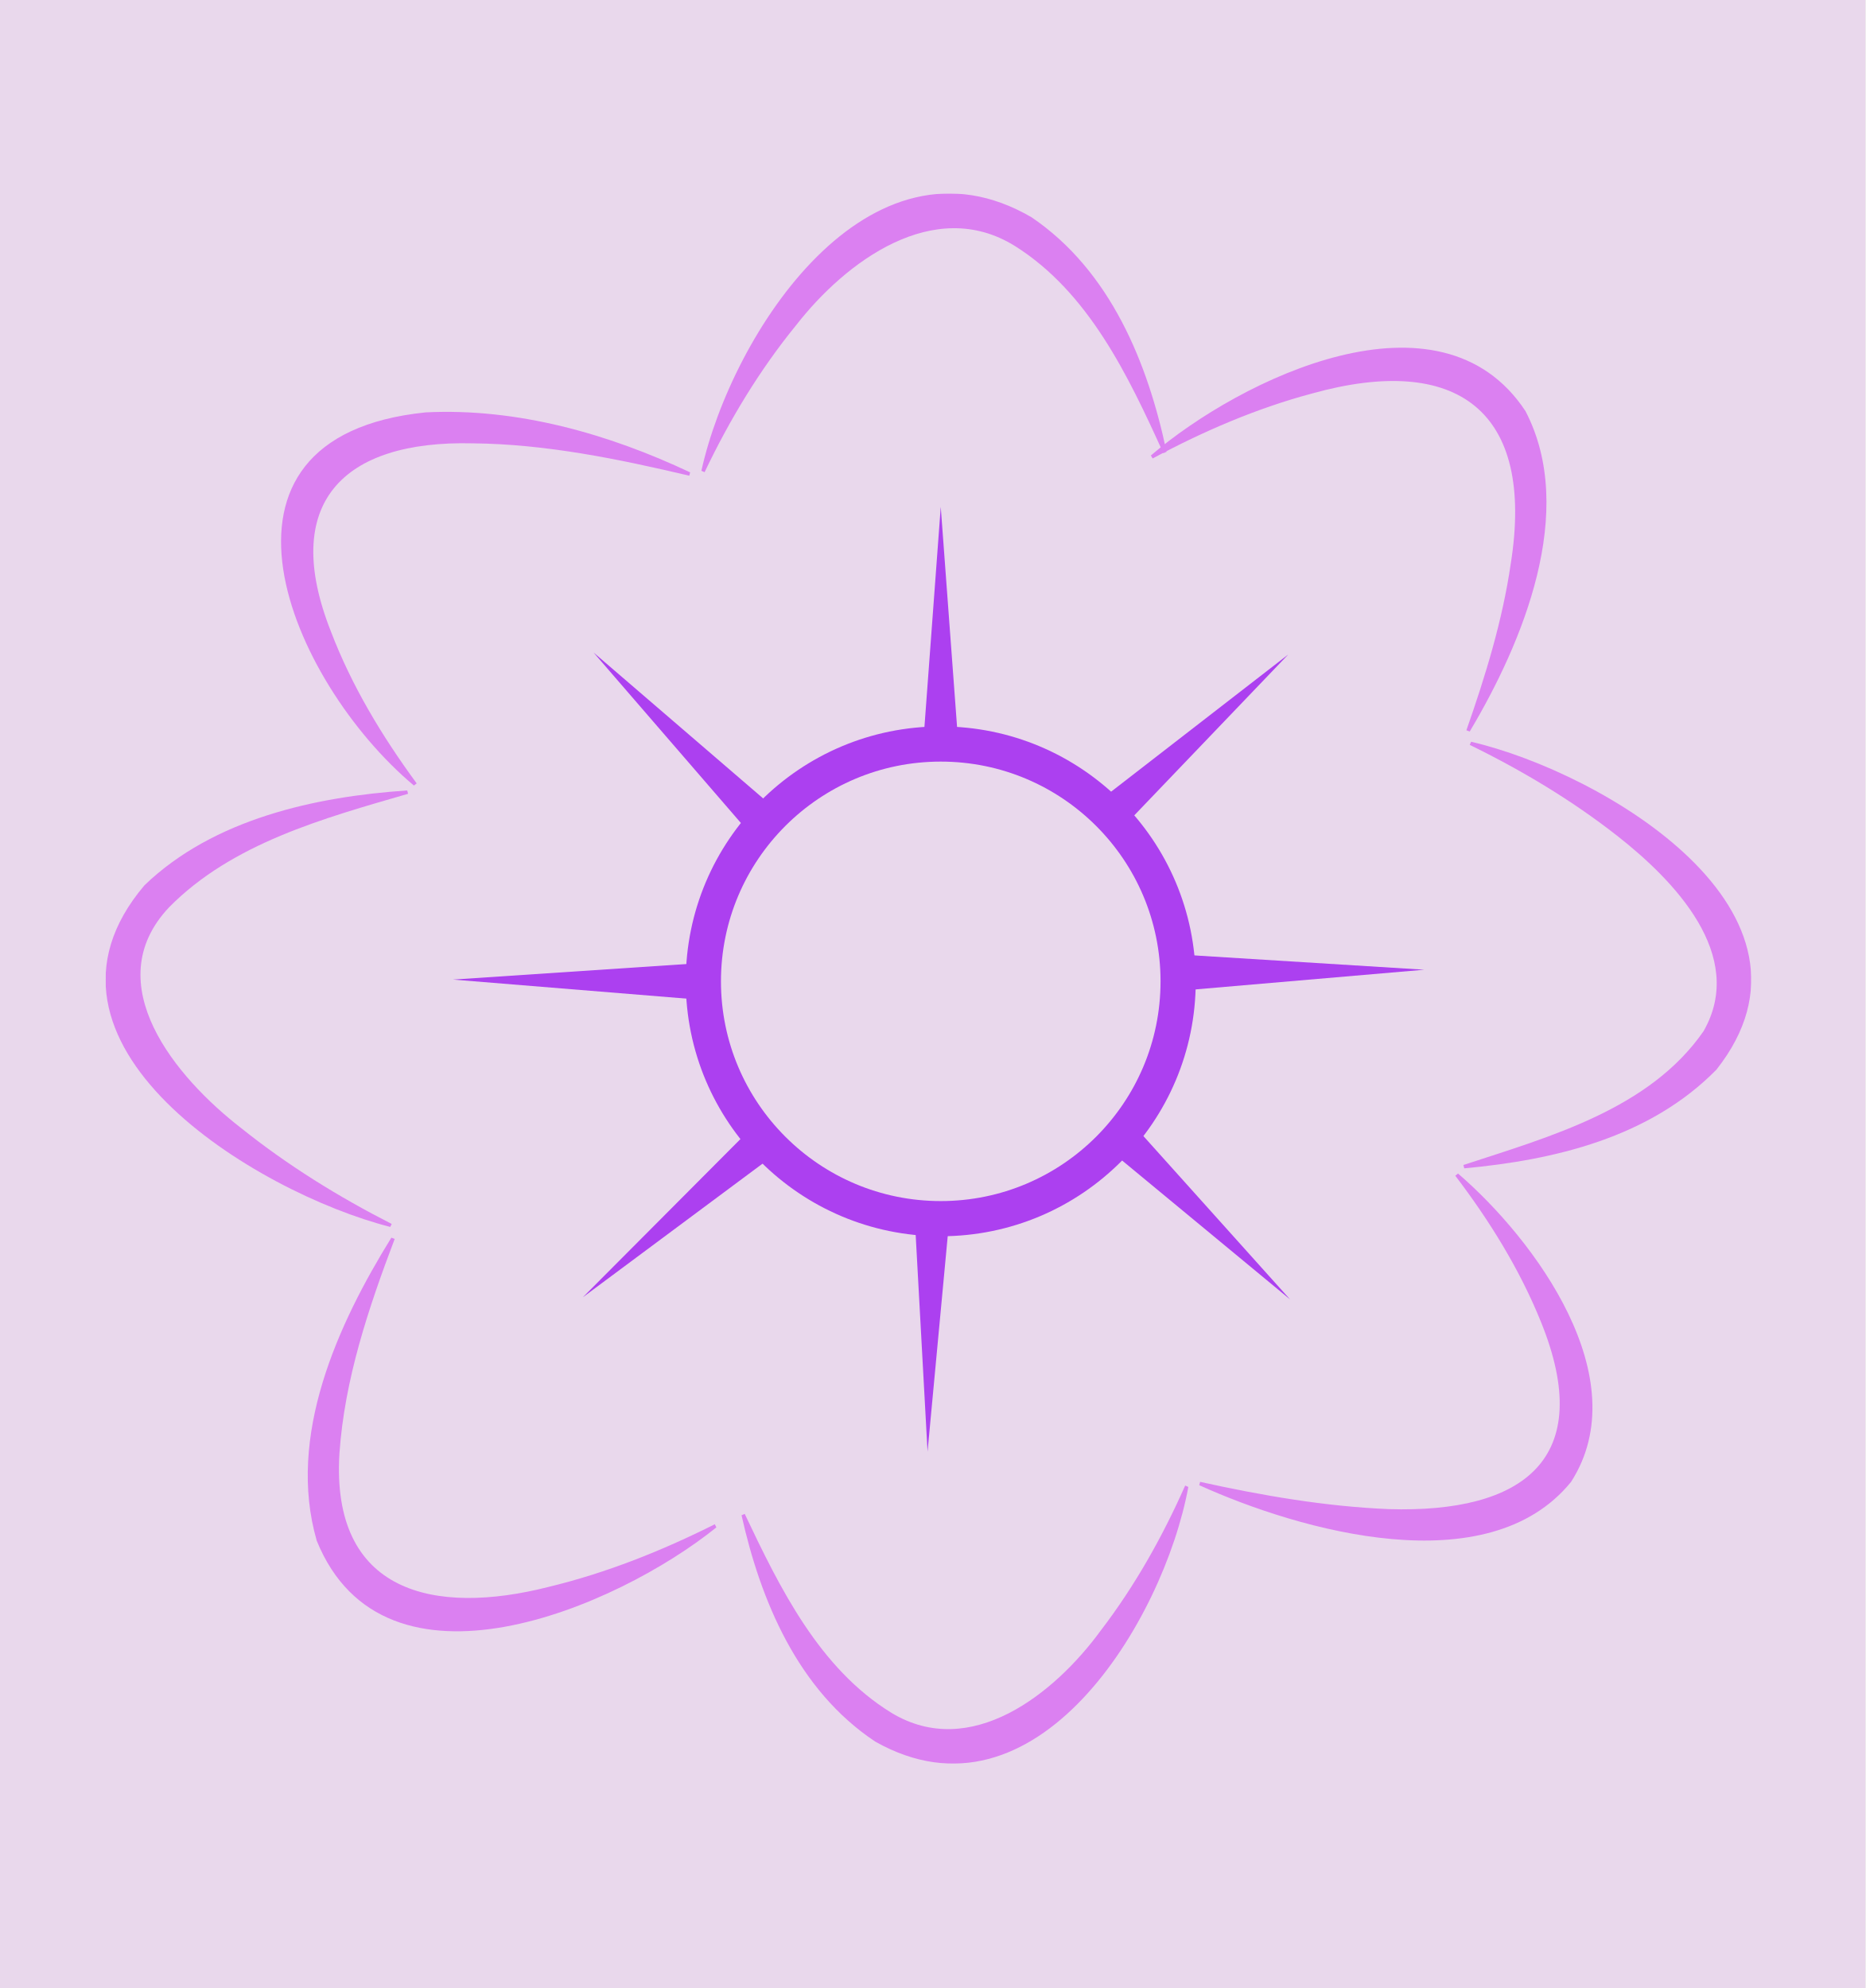
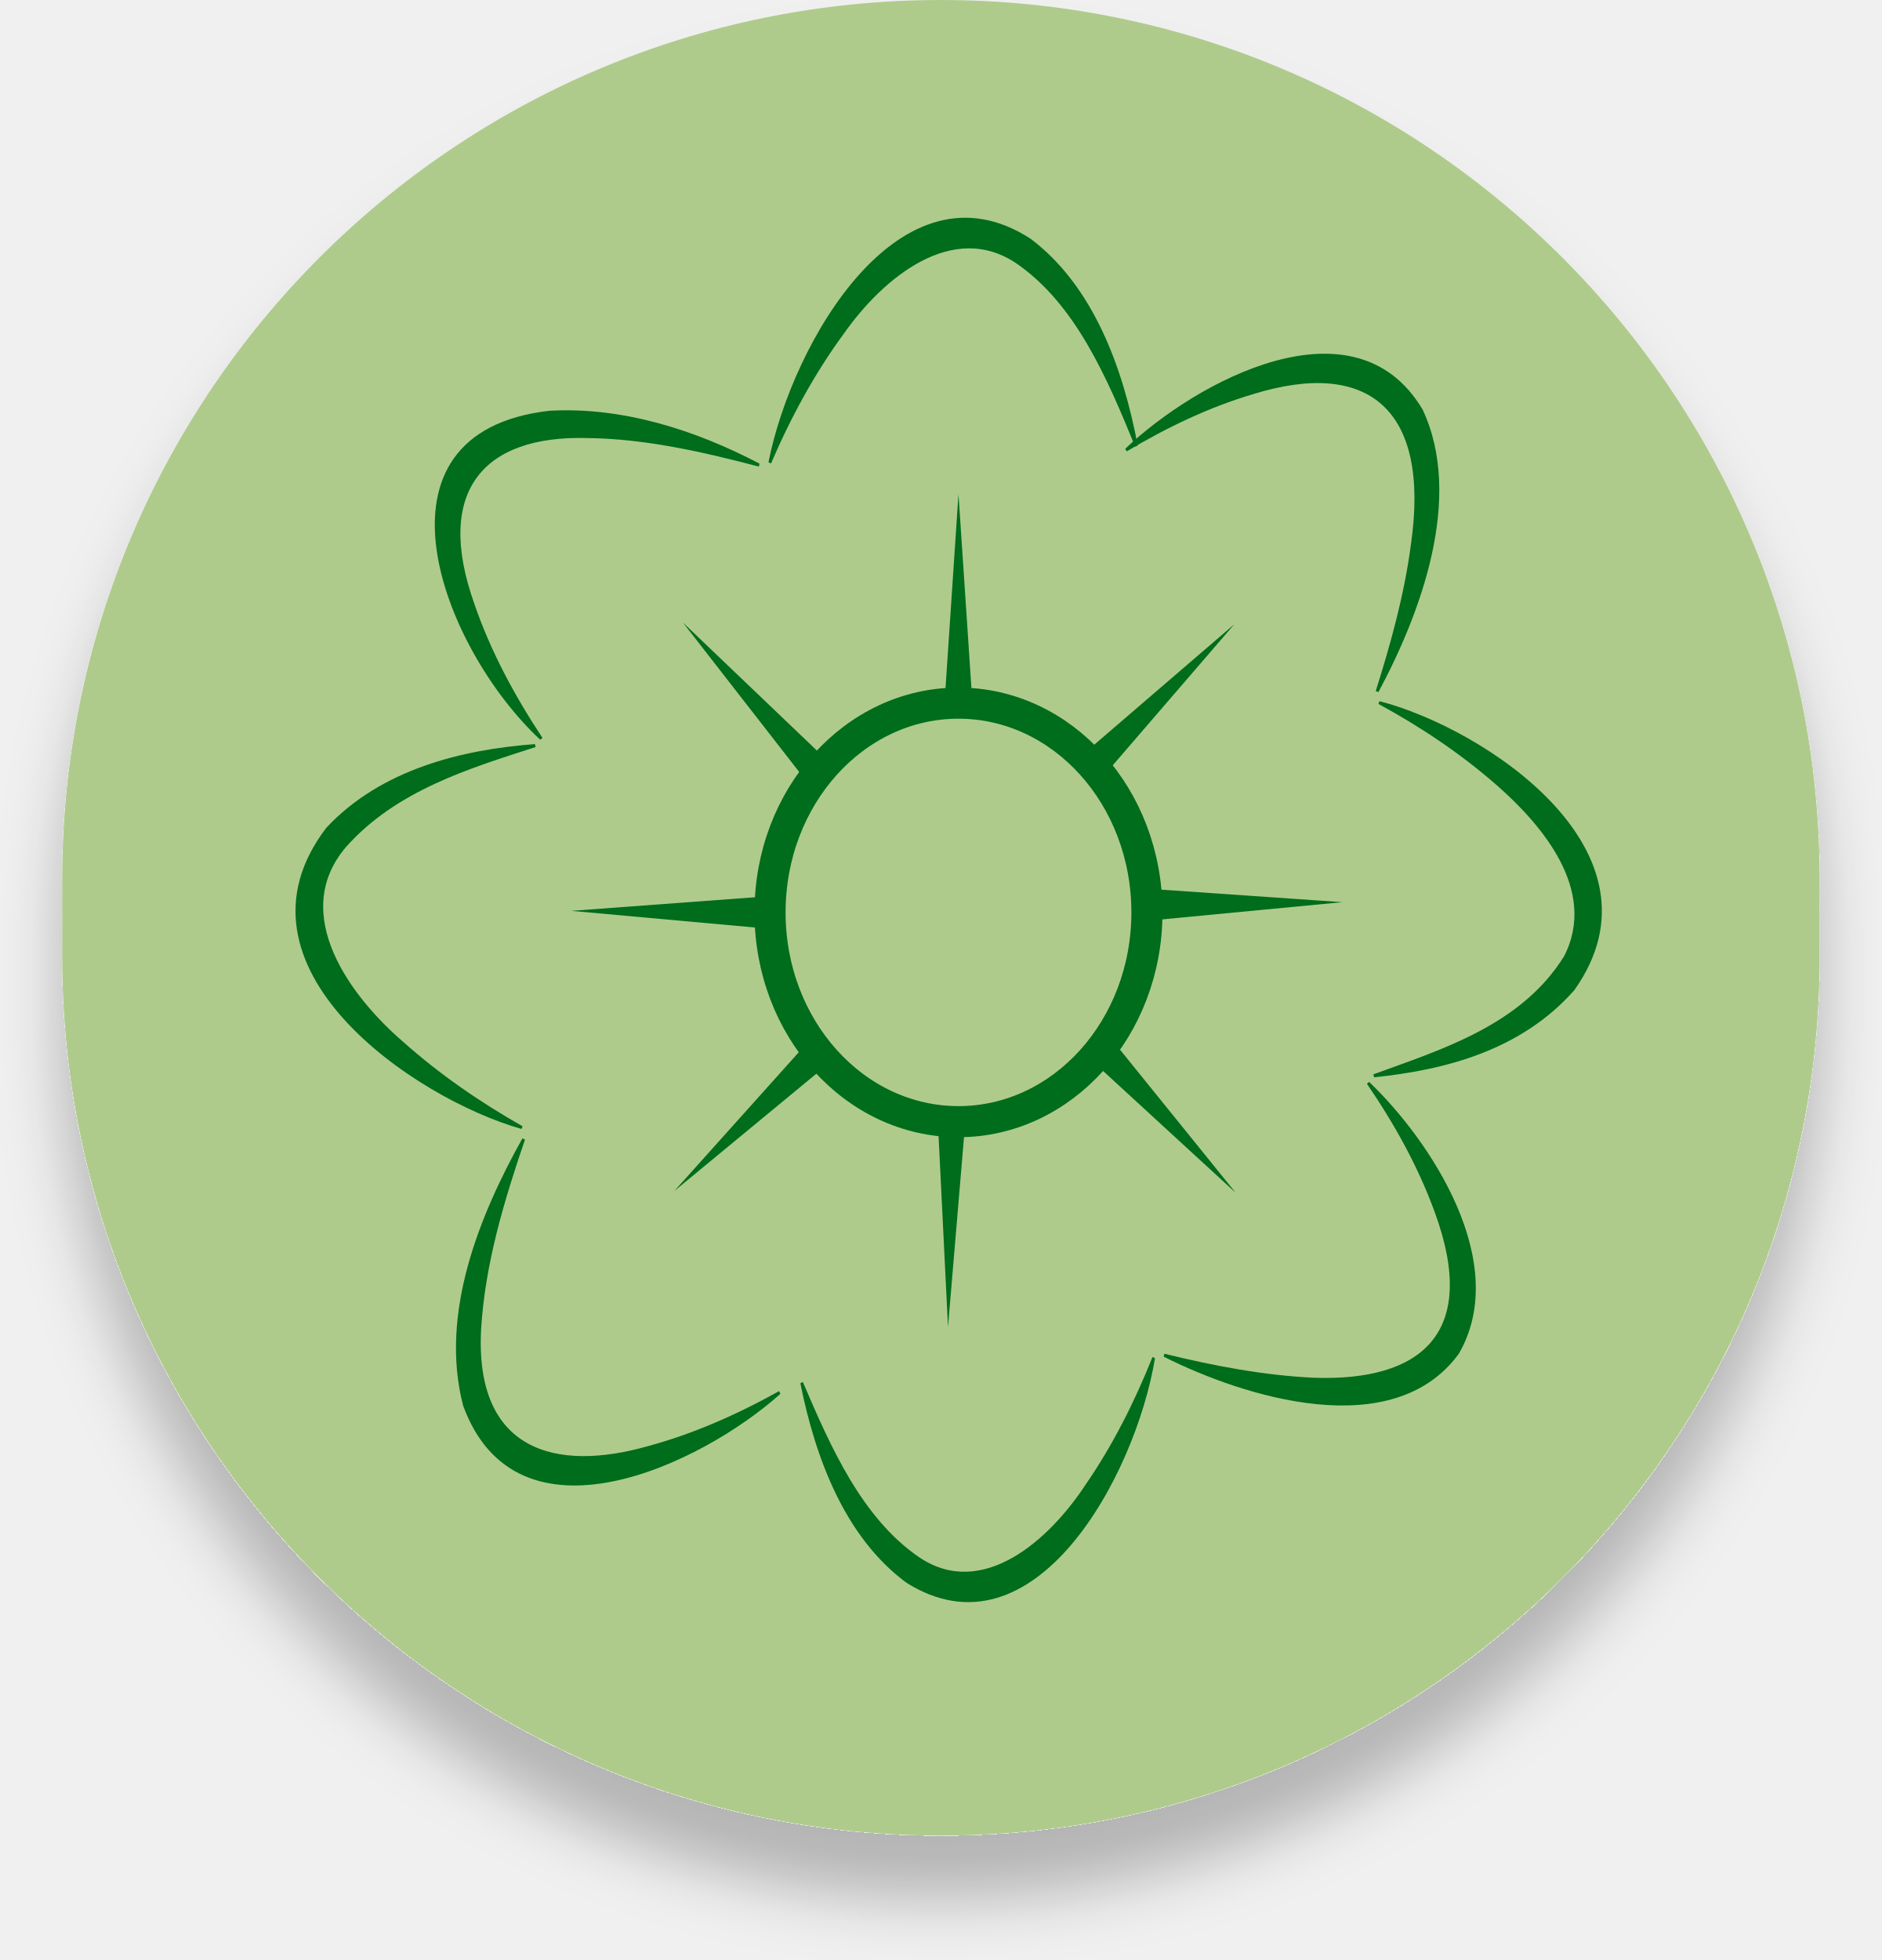
- <svg xmlns="http://www.w3.org/2000/svg" width="106" height="113" viewBox="0 0 106 113" fill="none">
-   <path opacity="0.7" d="M0 0H106V113H0V0Z" fill="#E6CDE9" />
-   <g opacity="0.7" clip-path="url(#clip0_24_20344)">
-     <path d="M53.46 69.27C60.91 69.27 66.95 63.23 66.95 55.78C66.95 48.33 60.91 42.29 53.46 42.29C46.01 42.29 39.97 48.33 39.97 55.78C39.97 63.23 46.01 69.27 53.46 69.27Z" stroke="#9300F2" stroke-width="2" stroke-miterlimit="10" />
-     <path d="M52.46 42.3L53.46 28.81L54.46 42.3H52.46Z" fill="#9300F2" />
-     <path d="M62.52 45.48L73.21 37.2L63.86 46.97L62.52 45.48Z" fill="#9300F2" />
-     <path d="M67.44 54.28L80.94 55.12L67.46 56.28L67.44 54.28Z" fill="#9300F2" />
-     <path d="M64.28 63.8L73.31 73.86L62.89 65.24L64.28 63.8Z" fill="#9300F2" />
-     <path d="M53.97 69.05L52.71 82.51L51.97 69.01L53.97 69.05Z" fill="#9300F2" />
-     <path d="M43.97 65.67L33.12 73.74L42.66 64.16L43.97 65.67Z" fill="#9300F2" />
-     <path d="M39.22 56.78L25.74 55.68L39.24 54.78L39.22 56.78Z" fill="#9300F2" />
-     <path d="M42.57 47.32L33.73 37.09L43.98 45.91L42.57 47.32Z" fill="#9300F2" />
-     <path d="M65.4 25.89C70.52 21.51 81.84 16 86.69 23.37C89.65 29.06 86.52 36.55 83.52 41.58L83.33 41.51C84.41 38.43 85.38 35.28 85.85 32.05C87.24 23.34 82.8 20.07 74.55 22.37C71.4 23.21 68.37 24.52 65.5 26.06L65.4 25.89Z" fill="#D65BF4" />
-     <path d="M83.59 42.16C91.09 43.9 104.59 51.87 97.54 60.8C93.73 64.68 88.3 65.94 83.21 66.41L83.16 66.22C88.06 64.61 93.74 63.05 96.81 58.61C99.27 54.3 95.12 50.03 91.89 47.5C89.31 45.48 86.47 43.78 83.52 42.34L83.6 42.16H83.59Z" fill="#D65BF4" />
-     <path d="M82.85 66.7C87.23 70.47 93.05 78.35 89.28 84.23C84.56 90.05 73.89 87.02 68.15 84.42L68.2 84.23C71.73 85.01 75.32 85.63 78.93 85.78C86.53 86.01 90.75 82.96 87.56 75.12C86.36 72.15 84.64 69.38 82.7 66.83L82.86 66.7H82.85Z" fill="#D65BF4" />
-     <path d="M67.53 84.52C66.12 92.16 58.85 104.16 49.73 98.99C45.33 96.06 43.22 90.97 42.14 86.13L42.32 86.05C44.32 90.27 46.56 94.84 50.66 97.36C55.16 100.08 59.93 96.28 62.56 92.67C64.49 90.15 66.06 87.35 67.35 84.44L67.53 84.52Z" fill="#D65BF4" />
-     <path d="M40.72 86.81C35.06 91.38 21.86 97.07 18 87.58C16.28 81.63 19.2 75.26 22.24 70.35L22.43 70.42C20.94 74.35 19.58 78.4 19.29 82.61C18.8 90.54 24.66 91.86 31.18 90.2C34.45 89.41 37.61 88.15 40.62 86.64L40.71 86.82L40.72 86.81Z" fill="#D65BF4" />
-     <path d="M22.18 69.74C14.55 67.8 0.58 59.31 8.21 50.32C12.14 46.54 17.94 45.28 23.14 44.93L23.19 45.12C18.4 46.51 13.19 47.93 9.6 51.58C5.52 55.92 10.01 61.26 13.69 64.11C16.33 66.23 19.24 68.03 22.26 69.57L22.17 69.75L22.18 69.74Z" fill="#D65BF4" />
-     <path d="M23.52 44.65C16.47 38.74 10.54 24.83 24.19 23.44C29.39 23.18 34.58 24.66 39.22 26.85L39.17 27.04C35.14 26.09 31.02 25.24 26.87 25.2C19.46 25.02 15.93 28.61 18.8 35.88C19.98 38.98 21.72 41.86 23.68 44.53L23.52 44.65Z" fill="#D65BF4" />
-     <path d="M39.86 26.75C41.59 18.94 49.36 6.95 58.62 12.35C63.12 15.4 65.24 20.68 66.29 25.68L66.11 25.76C64.12 21.37 61.87 16.62 57.67 13.98C53.08 11.13 48.06 14.86 45.23 18.5C43.16 21.04 41.45 23.88 40.04 26.84L39.86 26.76V26.75Z" fill="#D65BF4" />
+ <svg xmlns="http://www.w3.org/2000/svg" width="121" height="126" viewBox="0 0 121 126" fill="none">
+   <g filter="url(#filter0_d_336_5047)">
+     <rect x="4" width="113" height="118" rx="56.5" fill="#AFCB8C" />
  </g>
+   <path d="M61.629 72.107C68.321 72.107 73.746 66.084 73.746 58.655C73.746 51.225 68.321 45.202 61.629 45.202C54.937 45.202 49.512 51.225 49.512 58.655C49.512 66.084 54.937 72.107 61.629 72.107Z" stroke="#006D1C" stroke-width="2" stroke-miterlimit="10" />
+   <path d="M60.73 45.212L61.629 31.76L62.527 45.212H60.73Z" fill="#006D1C" />
+   <path d="M69.766 48.383L79.368 40.127L70.97 49.869L69.766 48.383Z" fill="#006D1C" />
+   <path d="M74.186 57.159L86.311 57.997L74.204 59.153L74.186 57.159Z" fill="#006D1C" />
+   <path d="M71.347 66.652L79.458 76.684L70.099 68.088L71.347 66.652Z" fill="#006D1C" />
+   <path d="M62.087 71.888L60.955 85.31L60.29 71.848L62.087 71.888Z" fill="#006D1C" />
+   <path d="M53.105 68.517L43.359 76.564L51.928 67.011L53.105 68.517Z" fill="#006D1C" />
+   <path d="M48.838 59.652L36.73 58.555L48.856 57.657L48.838 59.652Z" fill="#006D1C" />
+   <path d="M51.847 50.218L43.907 40.017L53.114 48.812L51.847 50.218Z" fill="#006D1C" />
+   <path d="M72.353 28.848C76.952 24.481 87.12 18.986 91.476 26.335C94.135 32.01 91.323 39.478 88.629 44.494L88.458 44.425C89.428 41.353 90.299 38.212 90.722 34.991C91.97 26.305 87.982 23.045 80.572 25.338C77.743 26.176 75.021 27.482 72.443 29.018L72.353 28.848Z" fill="#006D1C" />
+   <path d="M88.692 45.073C95.428 46.808 107.554 54.756 101.222 63.66C97.799 67.53 92.922 68.786 88.35 69.255L88.305 69.065C92.707 67.46 97.808 65.904 100.566 61.477C102.775 57.179 99.048 52.921 96.147 50.398C93.829 48.383 91.278 46.688 88.629 45.252L88.701 45.073H88.692Z" fill="#006D1C" />
+   <path d="M88.027 69.544C91.961 73.303 97.189 81.161 93.802 87.025C89.563 92.829 79.979 89.807 74.823 87.214L74.868 87.025C78.039 87.803 81.263 88.421 84.506 88.57C91.332 88.8 95.123 85.758 92.257 77.94C91.18 74.979 89.635 72.216 87.892 69.674L88.036 69.544H88.027Z" fill="#006D1C" />
+   <path d="M74.266 87.314C73 94.933 66.47 106.899 58.278 101.744C54.326 98.822 52.431 93.746 51.461 88.92L51.623 88.84C53.419 93.048 55.431 97.605 59.114 100.118C63.156 102.831 67.44 99.041 69.802 95.441C71.536 92.928 72.946 90.136 74.105 87.234L74.266 87.314Z" fill="#006D1C" />
+   <path d="M50.186 89.598C45.102 94.155 33.245 99.829 29.779 90.366C28.233 84.432 30.856 78.08 33.587 73.184L33.758 73.254C32.419 77.173 31.198 81.211 30.937 85.409C30.497 93.317 35.761 94.634 41.617 92.978C44.554 92.19 47.392 90.934 50.096 89.428L50.177 89.608L50.186 89.598Z" fill="#006D1C" />
+   <path d="M33.533 72.576C26.68 70.641 14.132 62.175 20.985 53.21C24.515 49.441 29.724 48.184 34.395 47.835L34.44 48.024C30.138 49.41 25.458 50.827 22.233 54.466C18.569 58.794 22.602 64.119 25.907 66.961C28.278 69.075 30.892 70.87 33.605 72.406L33.524 72.585L33.533 72.576Z" fill="#006D1C" />
+   <path d="M34.736 47.556C28.404 41.662 23.078 27.791 35.338 26.405C40.009 26.146 44.671 27.622 48.838 29.806L48.793 29.995C45.174 29.048 41.473 28.2 37.745 28.16C31.09 27.981 27.919 31.561 30.497 38.81C31.557 41.902 33.12 44.774 34.88 47.436L34.736 47.556Z" fill="#006D1C" />
+   <path d="M49.413 29.706C50.967 21.918 57.946 9.961 66.263 15.346C70.305 18.388 72.21 23.653 73.153 28.639L72.991 28.719C71.204 24.341 69.183 19.604 65.41 16.972C61.287 14.13 56.778 17.849 54.236 21.479C52.377 24.012 50.841 26.844 49.575 29.796L49.413 29.716V29.706Z" fill="#006D1C" />
  <defs>
-     <clipPath id="clip0_24_20344">
-       <rect width="93.52" height="89.25" fill="white" transform="translate(6 11)" />
-     </clipPath>
+     <filter id="filter0_d_336_5047" x="0" y="0" width="121" height="126" filterUnits="userSpaceOnUse" color-interpolation-filters="sRGB">
+       <feFlood flood-opacity="0" result="BackgroundImageFix" />
+       <feColorMatrix in="SourceAlpha" type="matrix" values="0 0 0 0 0 0 0 0 0 0 0 0 0 0 0 0 0 0 127 0" result="hardAlpha" />
+       <feOffset dy="4" />
+       <feGaussianBlur stdDeviation="2" />
+       <feComposite in2="hardAlpha" operator="out" />
+       <feColorMatrix type="matrix" values="0 0 0 0 0 0 0 0 0 0 0 0 0 0 0 0 0 0 0.25 0" />
+       <feBlend mode="normal" in2="BackgroundImageFix" result="effect1_dropShadow_336_5047" />
+       <feBlend mode="normal" in="SourceGraphic" in2="effect1_dropShadow_336_5047" result="shape" />
+     </filter>
  </defs>
</svg>
